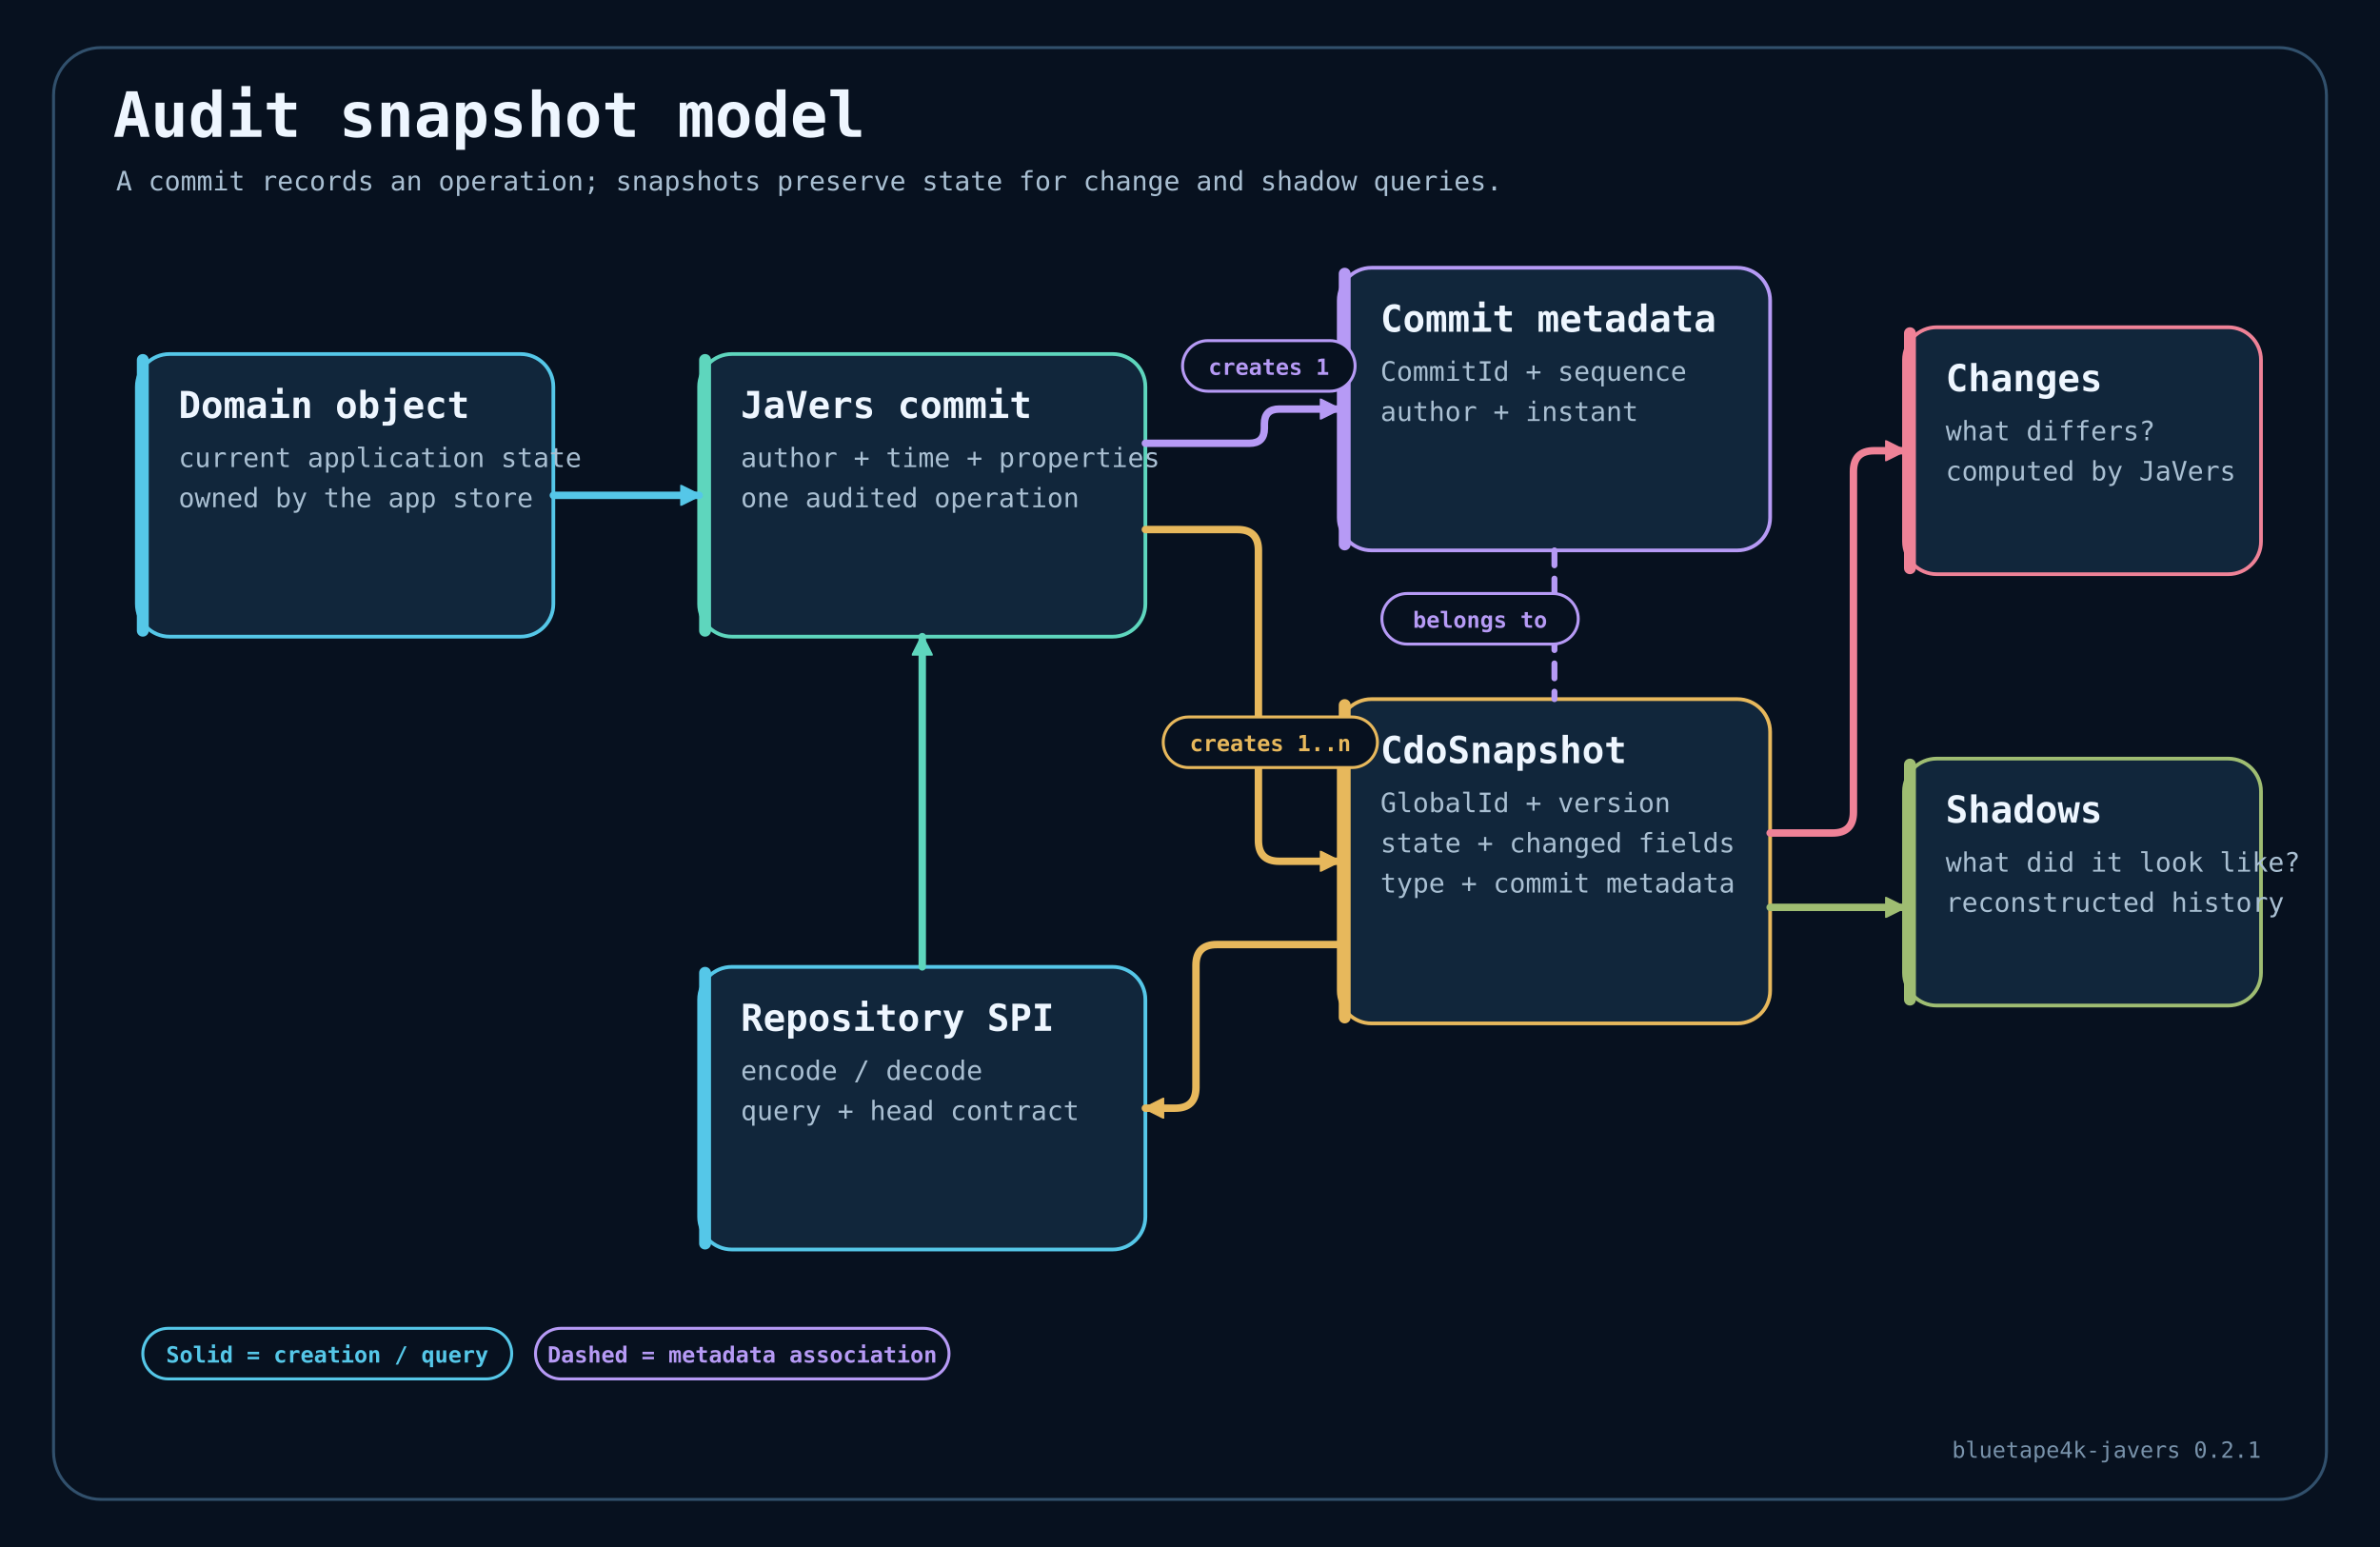
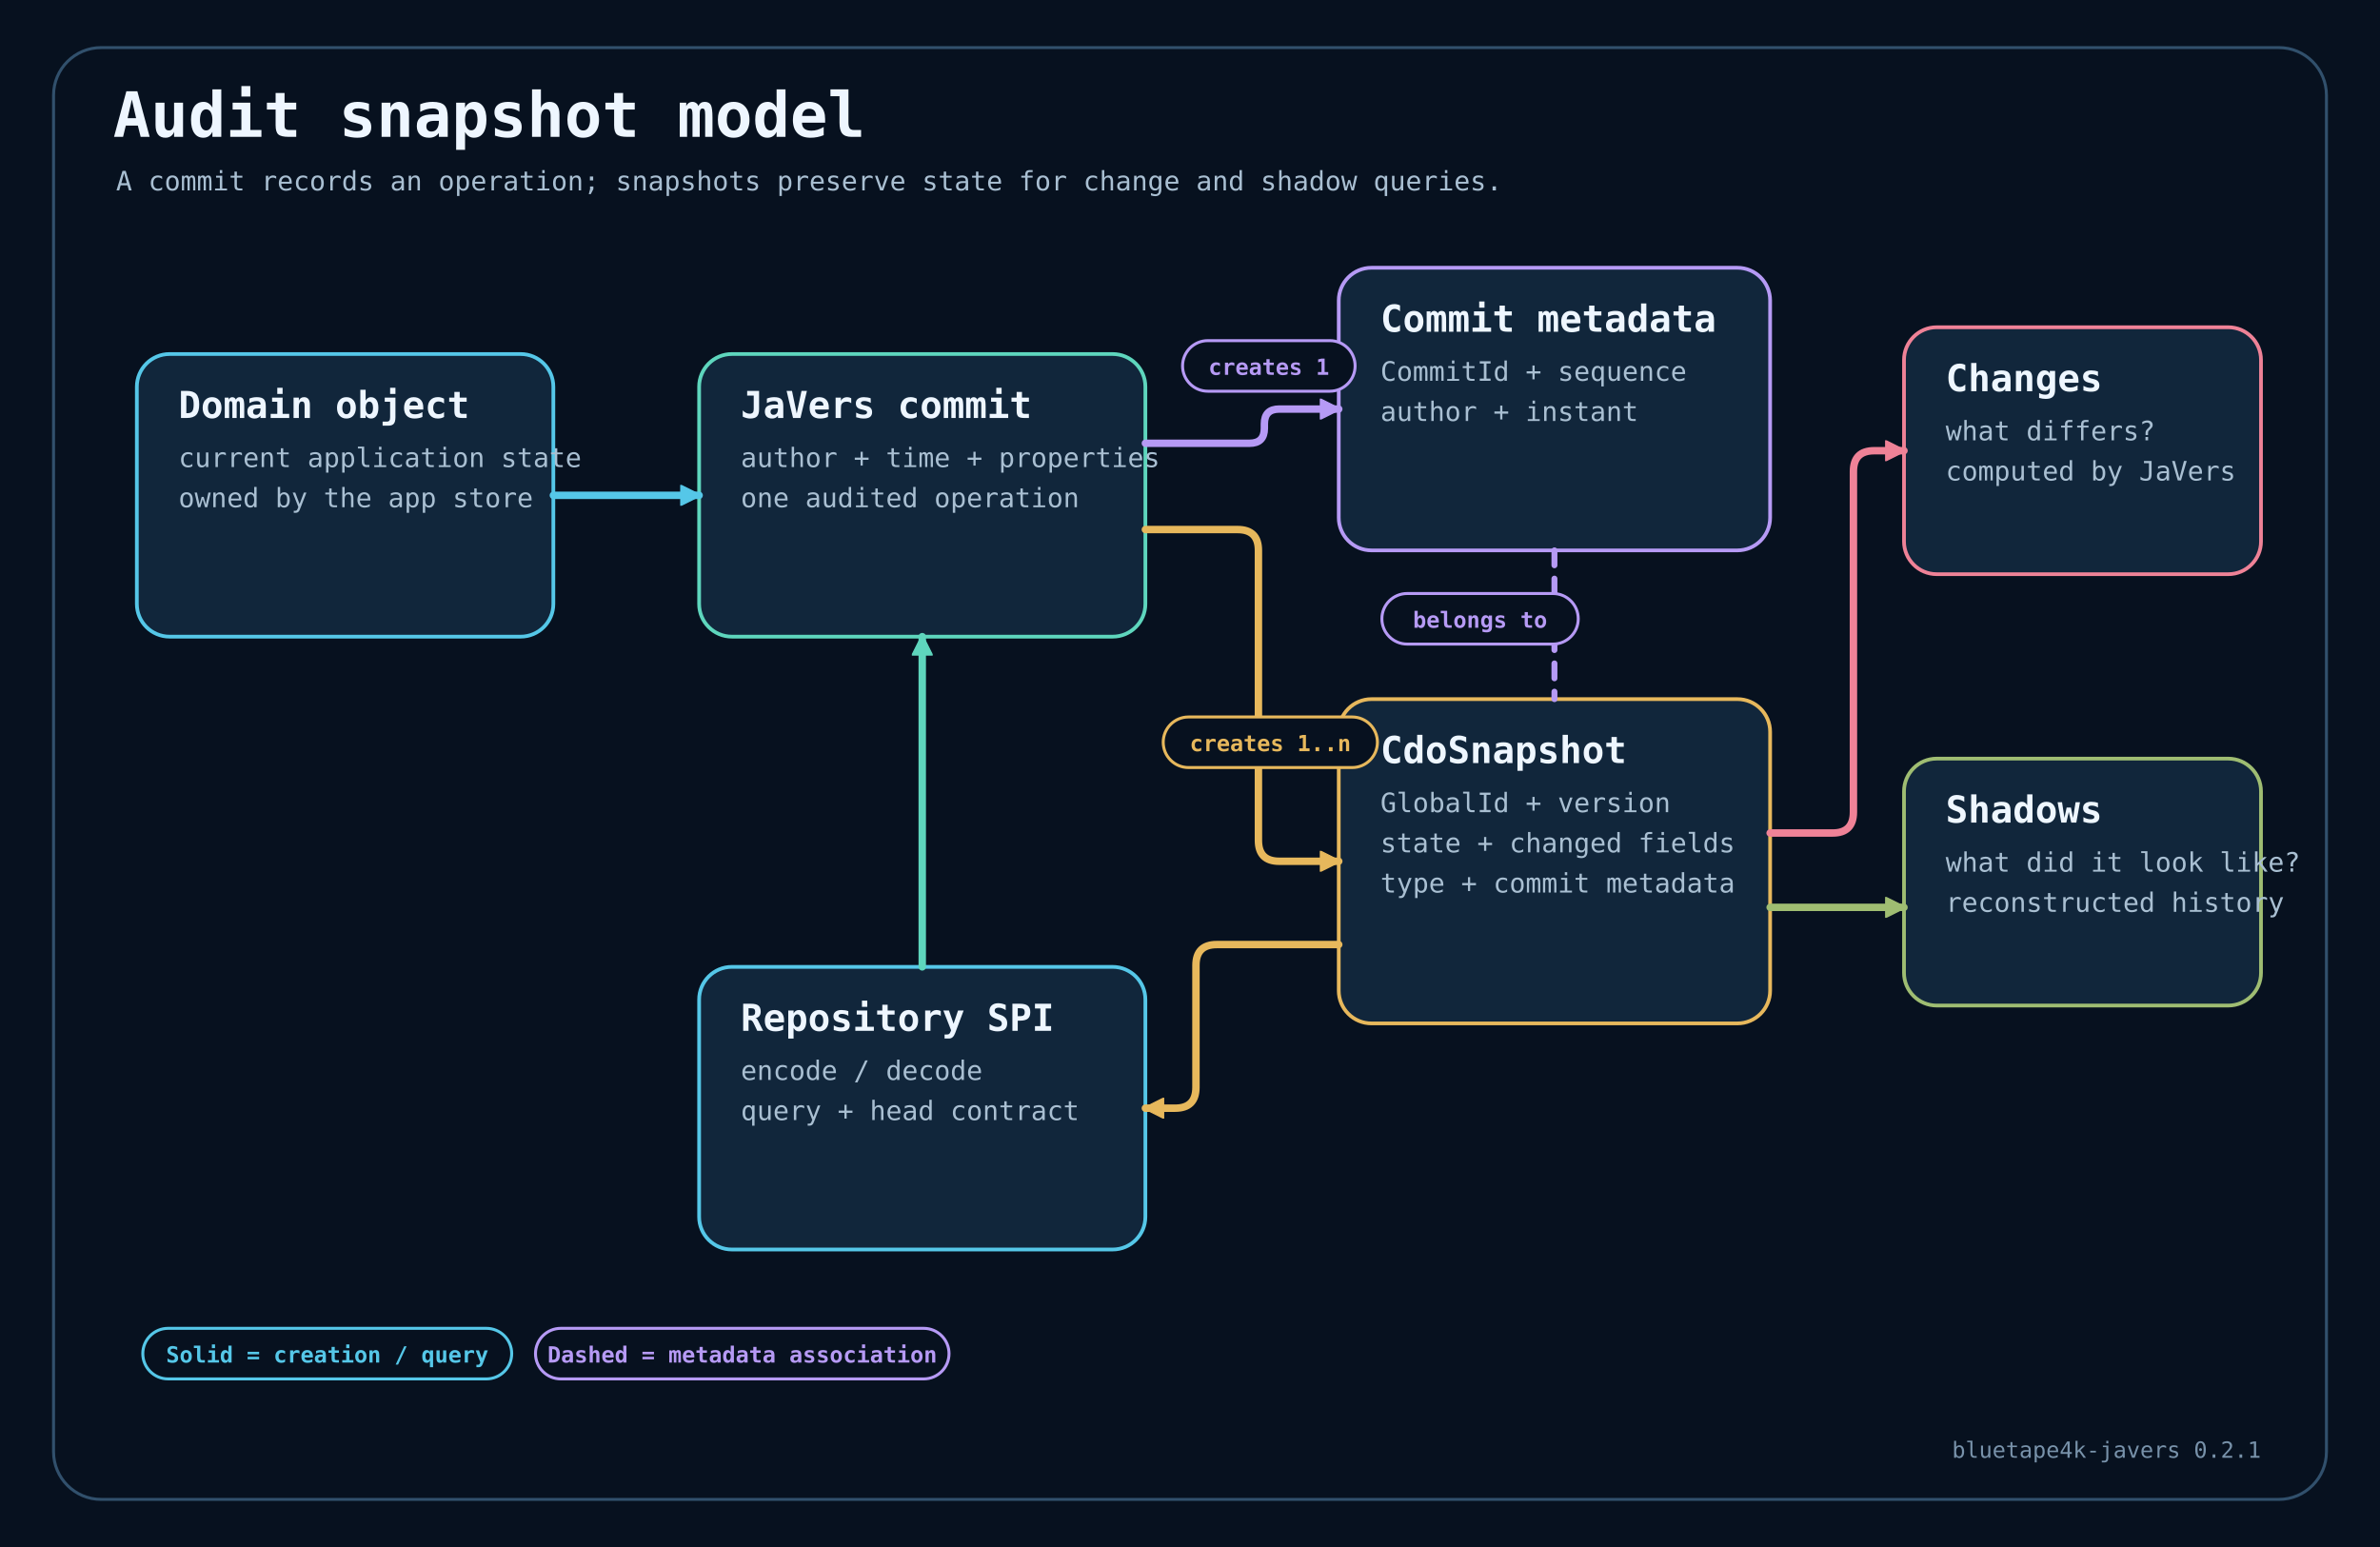
<svg xmlns="http://www.w3.org/2000/svg" width="1600" height="1040" viewBox="0 0 1600 1040" role="img" aria-labelledby="title desc">
  <defs>
    <filter id="shadow" x="-20%" y="-20%" width="140%" height="150%">
      <feDropShadow dx="0" dy="8" stdDeviation="10" flood-color="#000814" flood-opacity="0.42" />
    </filter>
    <marker id="arrow-cyan-14" markerWidth="14" markerHeight="14" refX="9" refY="5" orient="auto" markerUnits="userSpaceOnUse" viewBox="0 0 10 10">
      <path d="M 0 0 L 10 5 L 0 10 Z" fill="#55c7e8" stroke="#55c7e8" stroke-width="0.6" />
    </marker>
    <marker id="arrow-cyan-16" markerWidth="16" markerHeight="16" refX="9" refY="5" orient="auto" markerUnits="userSpaceOnUse" viewBox="0 0 10 10">
      <path d="M 0 0 L 10 5 L 0 10 Z" fill="#55c7e8" stroke="#55c7e8" stroke-width="0.6" />
    </marker>
    <marker id="arrow-teal-14" markerWidth="14" markerHeight="14" refX="9" refY="5" orient="auto" markerUnits="userSpaceOnUse" viewBox="0 0 10 10">
      <path d="M 0 0 L 10 5 L 0 10 Z" fill="#5ed6bd" stroke="#5ed6bd" stroke-width="0.6" />
    </marker>
    <marker id="arrow-teal-16" markerWidth="16" markerHeight="16" refX="9" refY="5" orient="auto" markerUnits="userSpaceOnUse" viewBox="0 0 10 10">
      <path d="M 0 0 L 10 5 L 0 10 Z" fill="#5ed6bd" stroke="#5ed6bd" stroke-width="0.6" />
    </marker>
    <marker id="arrow-purple-14" markerWidth="14" markerHeight="14" refX="9" refY="5" orient="auto" markerUnits="userSpaceOnUse" viewBox="0 0 10 10">
      <path d="M 0 0 L 10 5 L 0 10 Z" fill="#b69af5" stroke="#b69af5" stroke-width="0.6" />
    </marker>
    <marker id="arrow-purple-16" markerWidth="16" markerHeight="16" refX="9" refY="5" orient="auto" markerUnits="userSpaceOnUse" viewBox="0 0 10 10">
      <path d="M 0 0 L 10 5 L 0 10 Z" fill="#b69af5" stroke="#b69af5" stroke-width="0.6" />
    </marker>
    <marker id="arrow-amber-14" markerWidth="14" markerHeight="14" refX="9" refY="5" orient="auto" markerUnits="userSpaceOnUse" viewBox="0 0 10 10">
      <path d="M 0 0 L 10 5 L 0 10 Z" fill="#e7b85c" stroke="#e7b85c" stroke-width="0.6" />
    </marker>
    <marker id="arrow-amber-16" markerWidth="16" markerHeight="16" refX="9" refY="5" orient="auto" markerUnits="userSpaceOnUse" viewBox="0 0 10 10">
      <path d="M 0 0 L 10 5 L 0 10 Z" fill="#e7b85c" stroke="#e7b85c" stroke-width="0.6" />
    </marker>
    <marker id="arrow-rose-14" markerWidth="14" markerHeight="14" refX="9" refY="5" orient="auto" markerUnits="userSpaceOnUse" viewBox="0 0 10 10">
      <path d="M 0 0 L 10 5 L 0 10 Z" fill="#ef8297" stroke="#ef8297" stroke-width="0.6" />
    </marker>
    <marker id="arrow-rose-16" markerWidth="16" markerHeight="16" refX="9" refY="5" orient="auto" markerUnits="userSpaceOnUse" viewBox="0 0 10 10">
      <path d="M 0 0 L 10 5 L 0 10 Z" fill="#ef8297" stroke="#ef8297" stroke-width="0.6" />
    </marker>
    <marker id="arrow-olive-14" markerWidth="14" markerHeight="14" refX="9" refY="5" orient="auto" markerUnits="userSpaceOnUse" viewBox="0 0 10 10">
      <path d="M 0 0 L 10 5 L 0 10 Z" fill="#9fbd72" stroke="#9fbd72" stroke-width="0.6" />
    </marker>
    <marker id="arrow-olive-16" markerWidth="16" markerHeight="16" refX="9" refY="5" orient="auto" markerUnits="userSpaceOnUse" viewBox="0 0 10 10">
      <path d="M 0 0 L 10 5 L 0 10 Z" fill="#9fbd72" stroke="#9fbd72" stroke-width="0.6" />
    </marker>
  </defs>
  <rect width="1600" height="1040" fill="#07111f" />
  <rect class="frame" x="36" y="32" width="1528" height="976" rx="32" fill="none" stroke="#31506c" stroke-width="2" />
  <text class="title" x="76" y="92" text-anchor="start" font-family="Architects Daughter, monospace" font-size="42" font-weight="700" fill="#eef6ff">Audit snapshot model</text>
  <text class="subtitle" x="78" y="128" text-anchor="start" font-family="Comic Mono, monospace" font-size="18" font-weight="400" fill="#a9bfd2">A commit records an operation; snapshots preserve state for change and shadow queries.</text>
  <g class="card-group" data-card="Domain object">
    <rect class="card" x="92" y="238" width="280" height="190" rx="22" fill="#11263b" stroke="#55c7e8" stroke-width="2.5" />
-     <rect x="92" y="238" width="8" height="190" rx="4" fill="#55c7e8" />
    <text x="120" y="281" text-anchor="start" font-family="Architects Daughter, monospace" font-size="25" font-weight="700" fill="#eef6ff">Domain object</text>
    <text x="120" y="314" text-anchor="start" font-family="Comic Mono, monospace" font-size="18" font-weight="400" fill="#a9bfd2">current application state</text>
    <text x="120" y="341" text-anchor="start" font-family="Comic Mono, monospace" font-size="18" font-weight="400" fill="#a9bfd2">owned by the app store</text>
  </g>
  <g class="card-group" data-card="JaVers commit">
    <rect class="card" x="470" y="238" width="300" height="190" rx="22" fill="#11263b" stroke="#5ed6bd" stroke-width="2.5" />
-     <rect x="470" y="238" width="8" height="190" rx="4" fill="#5ed6bd" />
    <text x="498" y="281" text-anchor="start" font-family="Architects Daughter, monospace" font-size="25" font-weight="700" fill="#eef6ff">JaVers commit</text>
    <text x="498" y="314" text-anchor="start" font-family="Comic Mono, monospace" font-size="18" font-weight="400" fill="#a9bfd2">author + time + properties</text>
    <text x="498" y="341" text-anchor="start" font-family="Comic Mono, monospace" font-size="18" font-weight="400" fill="#a9bfd2">one audited operation</text>
  </g>
  <g class="card-group" data-card="Commit metadata">
    <rect class="card" x="900" y="180" width="290" height="190" rx="22" fill="#11263b" stroke="#b69af5" stroke-width="2.5" />
-     <rect x="900" y="180" width="8" height="190" rx="4" fill="#b69af5" />
    <text x="928" y="223" text-anchor="start" font-family="Architects Daughter, monospace" font-size="25" font-weight="700" fill="#eef6ff">Commit metadata</text>
    <text x="928" y="256" text-anchor="start" font-family="Comic Mono, monospace" font-size="18" font-weight="400" fill="#a9bfd2">CommitId + sequence</text>
    <text x="928" y="283" text-anchor="start" font-family="Comic Mono, monospace" font-size="18" font-weight="400" fill="#a9bfd2">author + instant</text>
  </g>
  <g class="card-group" data-card="CdoSnapshot">
    <rect class="card" x="900" y="470" width="290" height="218" rx="22" fill="#11263b" stroke="#e7b85c" stroke-width="2.5" />
-     <rect x="900" y="470" width="8" height="218" rx="4" fill="#e7b85c" />
    <text x="928" y="513" text-anchor="start" font-family="Architects Daughter, monospace" font-size="25" font-weight="700" fill="#eef6ff">CdoSnapshot</text>
    <text x="928" y="546" text-anchor="start" font-family="Comic Mono, monospace" font-size="18" font-weight="400" fill="#a9bfd2">GlobalId + version</text>
    <text x="928" y="573" text-anchor="start" font-family="Comic Mono, monospace" font-size="18" font-weight="400" fill="#a9bfd2">state + changed fields</text>
    <text x="928" y="600" text-anchor="start" font-family="Comic Mono, monospace" font-size="18" font-weight="400" fill="#a9bfd2">type + commit metadata</text>
  </g>
  <g class="card-group" data-card="Changes">
    <rect class="card" x="1280" y="220" width="240" height="166" rx="22" fill="#11263b" stroke="#ef8297" stroke-width="2.5" />
-     <rect x="1280" y="220" width="8" height="166" rx="4" fill="#ef8297" />
    <text x="1308" y="263" text-anchor="start" font-family="Architects Daughter, monospace" font-size="25" font-weight="700" fill="#eef6ff">Changes</text>
    <text x="1308" y="296" text-anchor="start" font-family="Comic Mono, monospace" font-size="18" font-weight="400" fill="#a9bfd2">what differs?</text>
    <text x="1308" y="323" text-anchor="start" font-family="Comic Mono, monospace" font-size="18" font-weight="400" fill="#a9bfd2">computed by JaVers</text>
  </g>
  <g class="card-group" data-card="Shadows">
    <rect class="card" x="1280" y="510" width="240" height="166" rx="22" fill="#11263b" stroke="#9fbd72" stroke-width="2.5" />
-     <rect x="1280" y="510" width="8" height="166" rx="4" fill="#9fbd72" />
    <text x="1308" y="553" text-anchor="start" font-family="Architects Daughter, monospace" font-size="25" font-weight="700" fill="#eef6ff">Shadows</text>
    <text x="1308" y="586" text-anchor="start" font-family="Comic Mono, monospace" font-size="18" font-weight="400" fill="#a9bfd2">what did it look like?</text>
    <text x="1308" y="613" text-anchor="start" font-family="Comic Mono, monospace" font-size="18" font-weight="400" fill="#a9bfd2">reconstructed history</text>
  </g>
  <g class="card-group" data-card="Repository SPI">
    <rect class="card" x="470" y="650" width="300" height="190" rx="22" fill="#11263b" stroke="#55c7e8" stroke-width="2.5" />
-     <rect x="470" y="650" width="8" height="190" rx="4" fill="#55c7e8" />
    <text x="498" y="693" text-anchor="start" font-family="Architects Daughter, monospace" font-size="25" font-weight="700" fill="#eef6ff">Repository SPI</text>
    <text x="498" y="726" text-anchor="start" font-family="Comic Mono, monospace" font-size="18" font-weight="400" fill="#a9bfd2">encode / decode</text>
    <text x="498" y="753" text-anchor="start" font-family="Comic Mono, monospace" font-size="18" font-weight="400" fill="#a9bfd2">query + head contract</text>
  </g>
  <path class="connector" data-source="object" data-target="commit" d="M 372 333 H 470" fill="none" stroke="#55c7e8" stroke-width="5" stroke-linecap="round" stroke-linejoin="round" marker-end="url(#arrow-cyan-14)" />
  <path class="connector" data-source="commit" data-target="metadata" d="M 770 298 H 840 Q 850 298 850 288 V 285 Q 850 275 860 275 H 900" fill="none" stroke="#b69af5" stroke-width="5" stroke-linecap="round" stroke-linejoin="round" marker-end="url(#arrow-purple-14)" />
  <path class="connector" data-source="commit" data-target="snapshot" d="M 770 356 H 832 Q 846 356 846 370 V 565 Q 846 579 860 579 H 900" fill="none" stroke="#e7b85c" stroke-width="5" stroke-linecap="round" stroke-linejoin="round" marker-end="url(#arrow-amber-14)" />
  <path class="connector" data-source="metadata" data-target="snapshot" d="M 1045 370 V 470" fill="none" stroke="#b69af5" stroke-width="4" stroke-linecap="round" stroke-linejoin="round" stroke-dasharray="10 9" />
  <path class="connector" data-source="snapshot" data-target="changes" d="M 1190 560 H 1232 Q 1246 560 1246 546 V 317 Q 1246 303 1260 303 H 1280" fill="none" stroke="#ef8297" stroke-width="5" stroke-linecap="round" stroke-linejoin="round" marker-end="url(#arrow-rose-14)" />
  <path class="connector" data-source="snapshot" data-target="shadows" d="M 1190 610 H 1280" fill="none" stroke="#9fbd72" stroke-width="5" stroke-linecap="round" stroke-linejoin="round" marker-end="url(#arrow-olive-14)" />
  <path class="connector" data-source="snapshot" data-target="spi" d="M 900 635 H 818 Q 804 635 804 649 V 731 Q 804 745 790 745 H 770" fill="none" stroke="#e7b85c" stroke-width="5" stroke-linecap="round" stroke-linejoin="round" marker-end="url(#arrow-amber-14)" />
  <path class="connector" data-source="spi" data-target="commit" d="M 620 650 V 428" fill="none" stroke="#5ed6bd" stroke-width="5" stroke-linecap="round" stroke-linejoin="round" marker-end="url(#arrow-teal-14)" />
  <g class="label-pill">
    <rect x="795" y="229" width="116" height="34" rx="17" fill="#07111f" stroke="#b69af5" stroke-width="2" />
    <text x="853.0" y="252" text-anchor="middle" font-family="Comic Mono, monospace" font-size="15" font-weight="700" fill="#b69af5">creates 1</text>
  </g>
  <g class="label-pill">
    <rect x="782" y="482" width="144" height="34" rx="17" fill="#07111f" stroke="#e7b85c" stroke-width="2" />
    <text x="854.0" y="505" text-anchor="middle" font-family="Comic Mono, monospace" font-size="15" font-weight="700" fill="#e7b85c">creates 1..n</text>
  </g>
  <g class="label-pill">
    <rect x="929" y="399" width="132" height="34" rx="17" fill="#07111f" stroke="#b69af5" stroke-width="2" />
    <text x="995.0" y="422" text-anchor="middle" font-family="Comic Mono, monospace" font-size="15" font-weight="700" fill="#b69af5">belongs to</text>
  </g>
  <g class="legend">
    <g class="label-pill">
      <rect x="96" y="893" width="248" height="34" rx="17" fill="#07111f" stroke="#55c7e8" stroke-width="2" />
      <text x="220.0" y="916" text-anchor="middle" font-family="Comic Mono, monospace" font-size="15" font-weight="700" fill="#55c7e8">Solid = creation / query</text>
    </g>
    <g class="label-pill">
      <rect x="360" y="893" width="278" height="34" rx="17" fill="#07111f" stroke="#b69af5" stroke-width="2" />
      <text x="499.0" y="916" text-anchor="middle" font-family="Comic Mono, monospace" font-size="15" font-weight="700" fill="#b69af5">Dashed = metadata association</text>
    </g>
  </g>
  <text x="1520" y="980" text-anchor="end" font-family="Comic Mono, monospace" font-size="15" font-weight="400" fill="#7892aa">bluetape4k-javers 0.2.1</text>
</svg>
